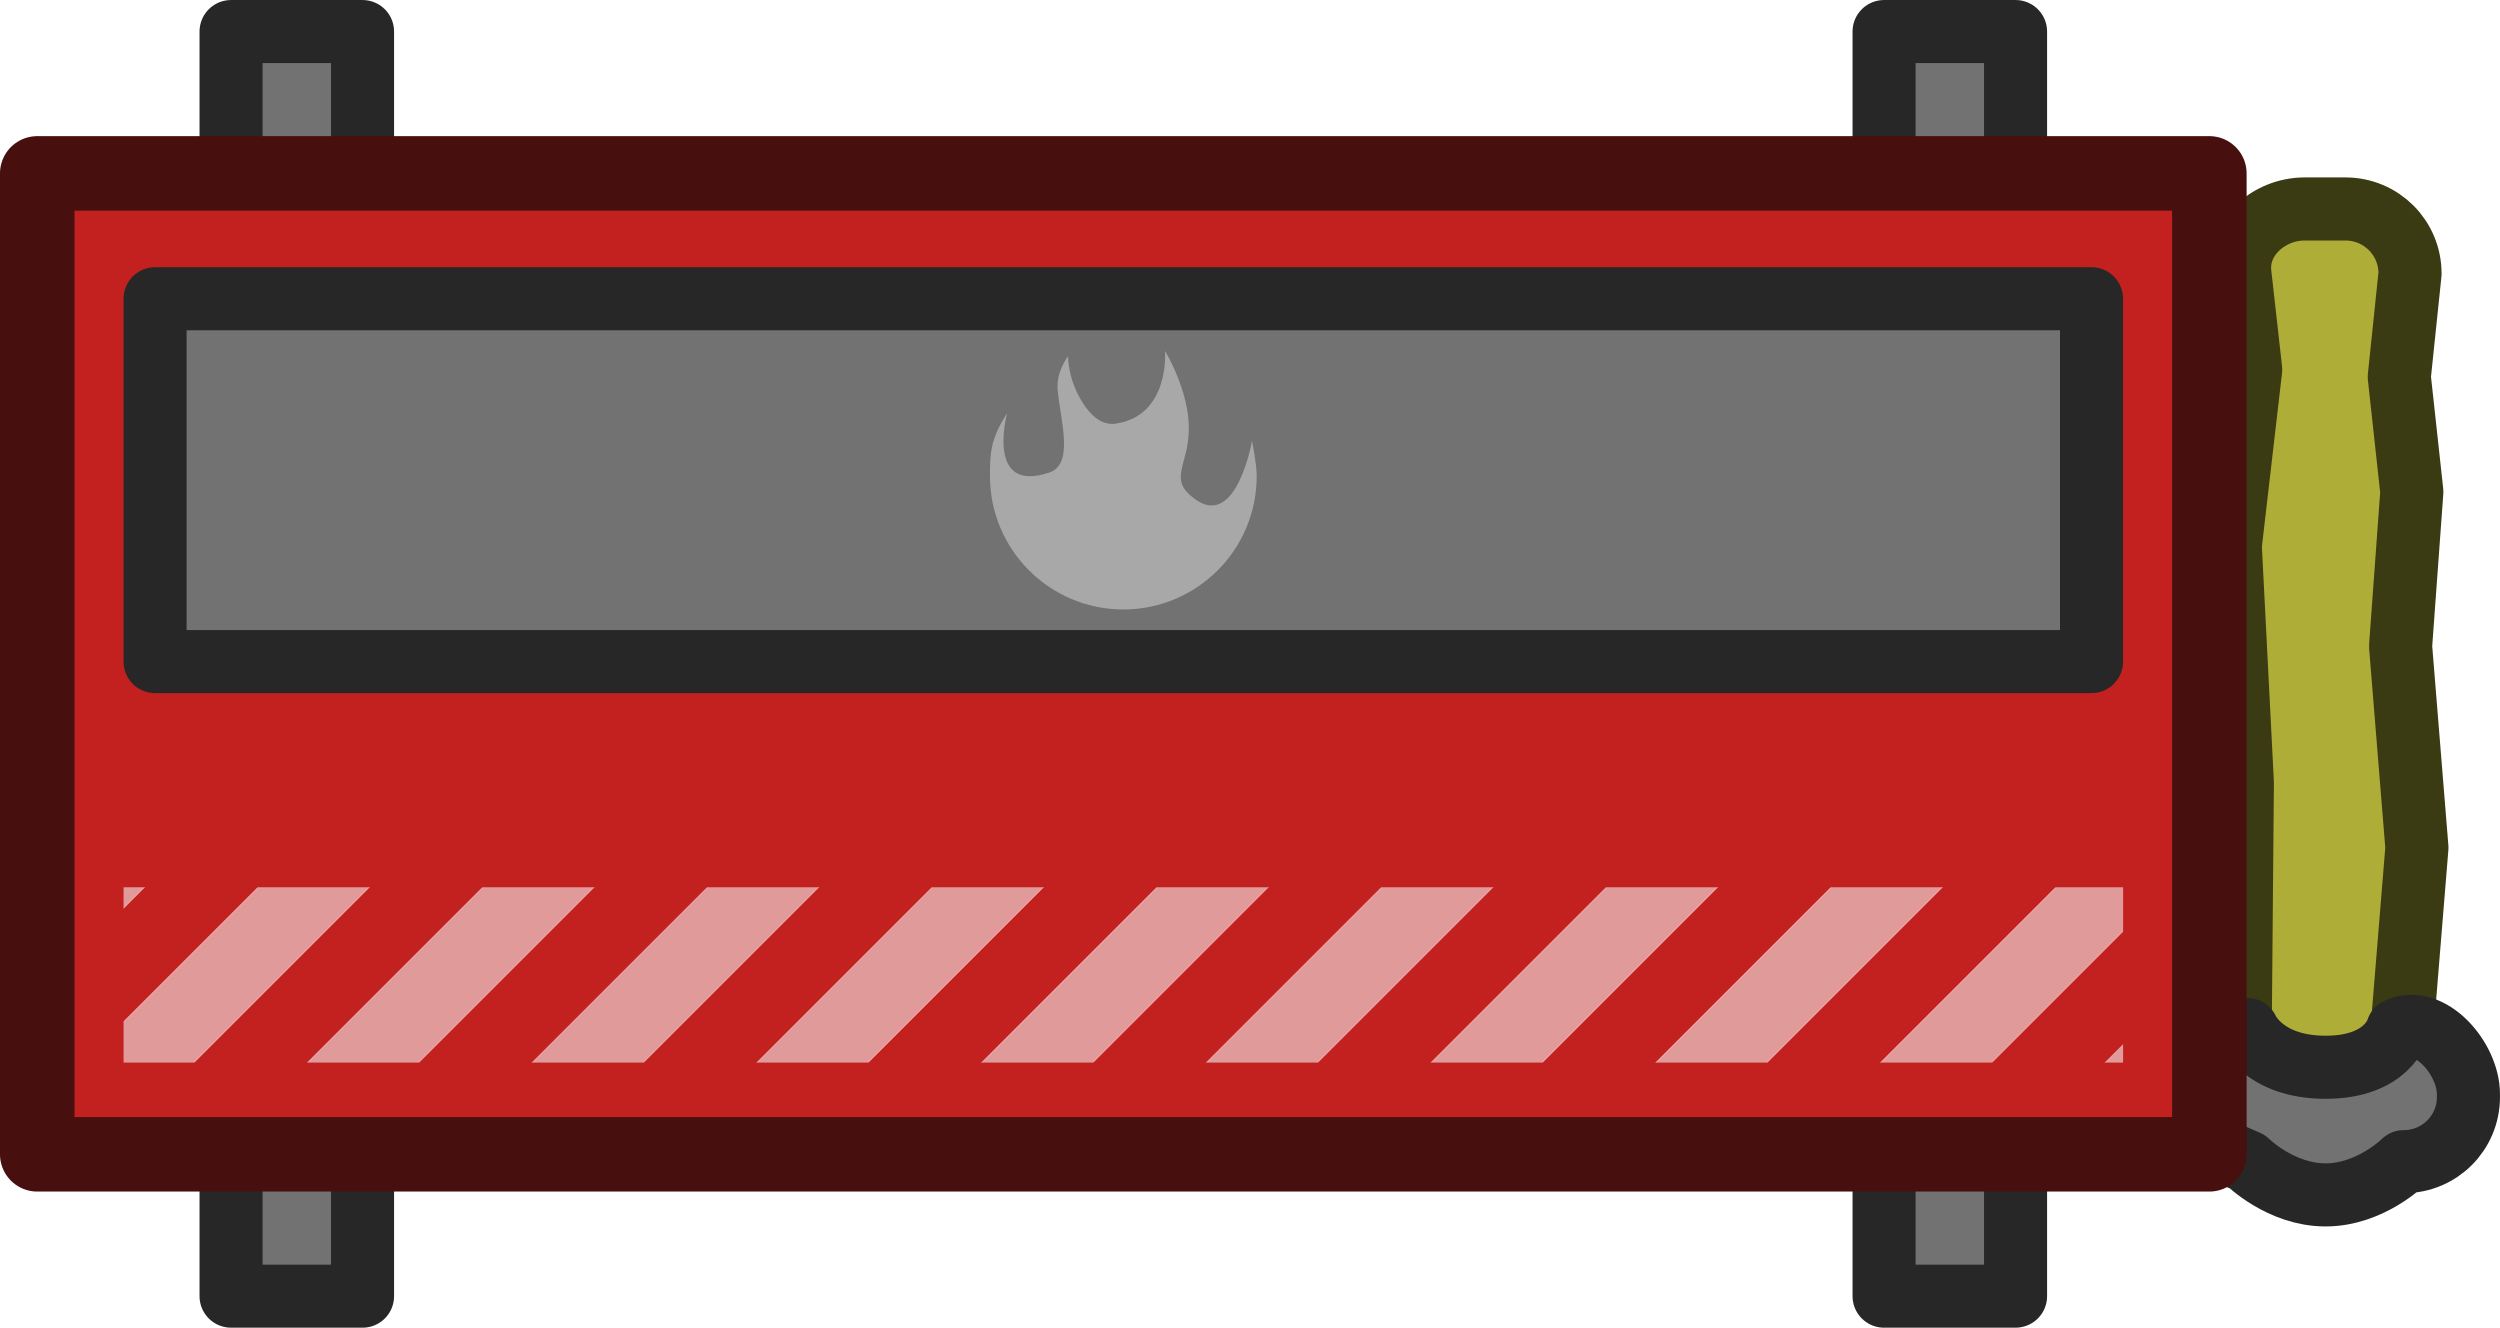
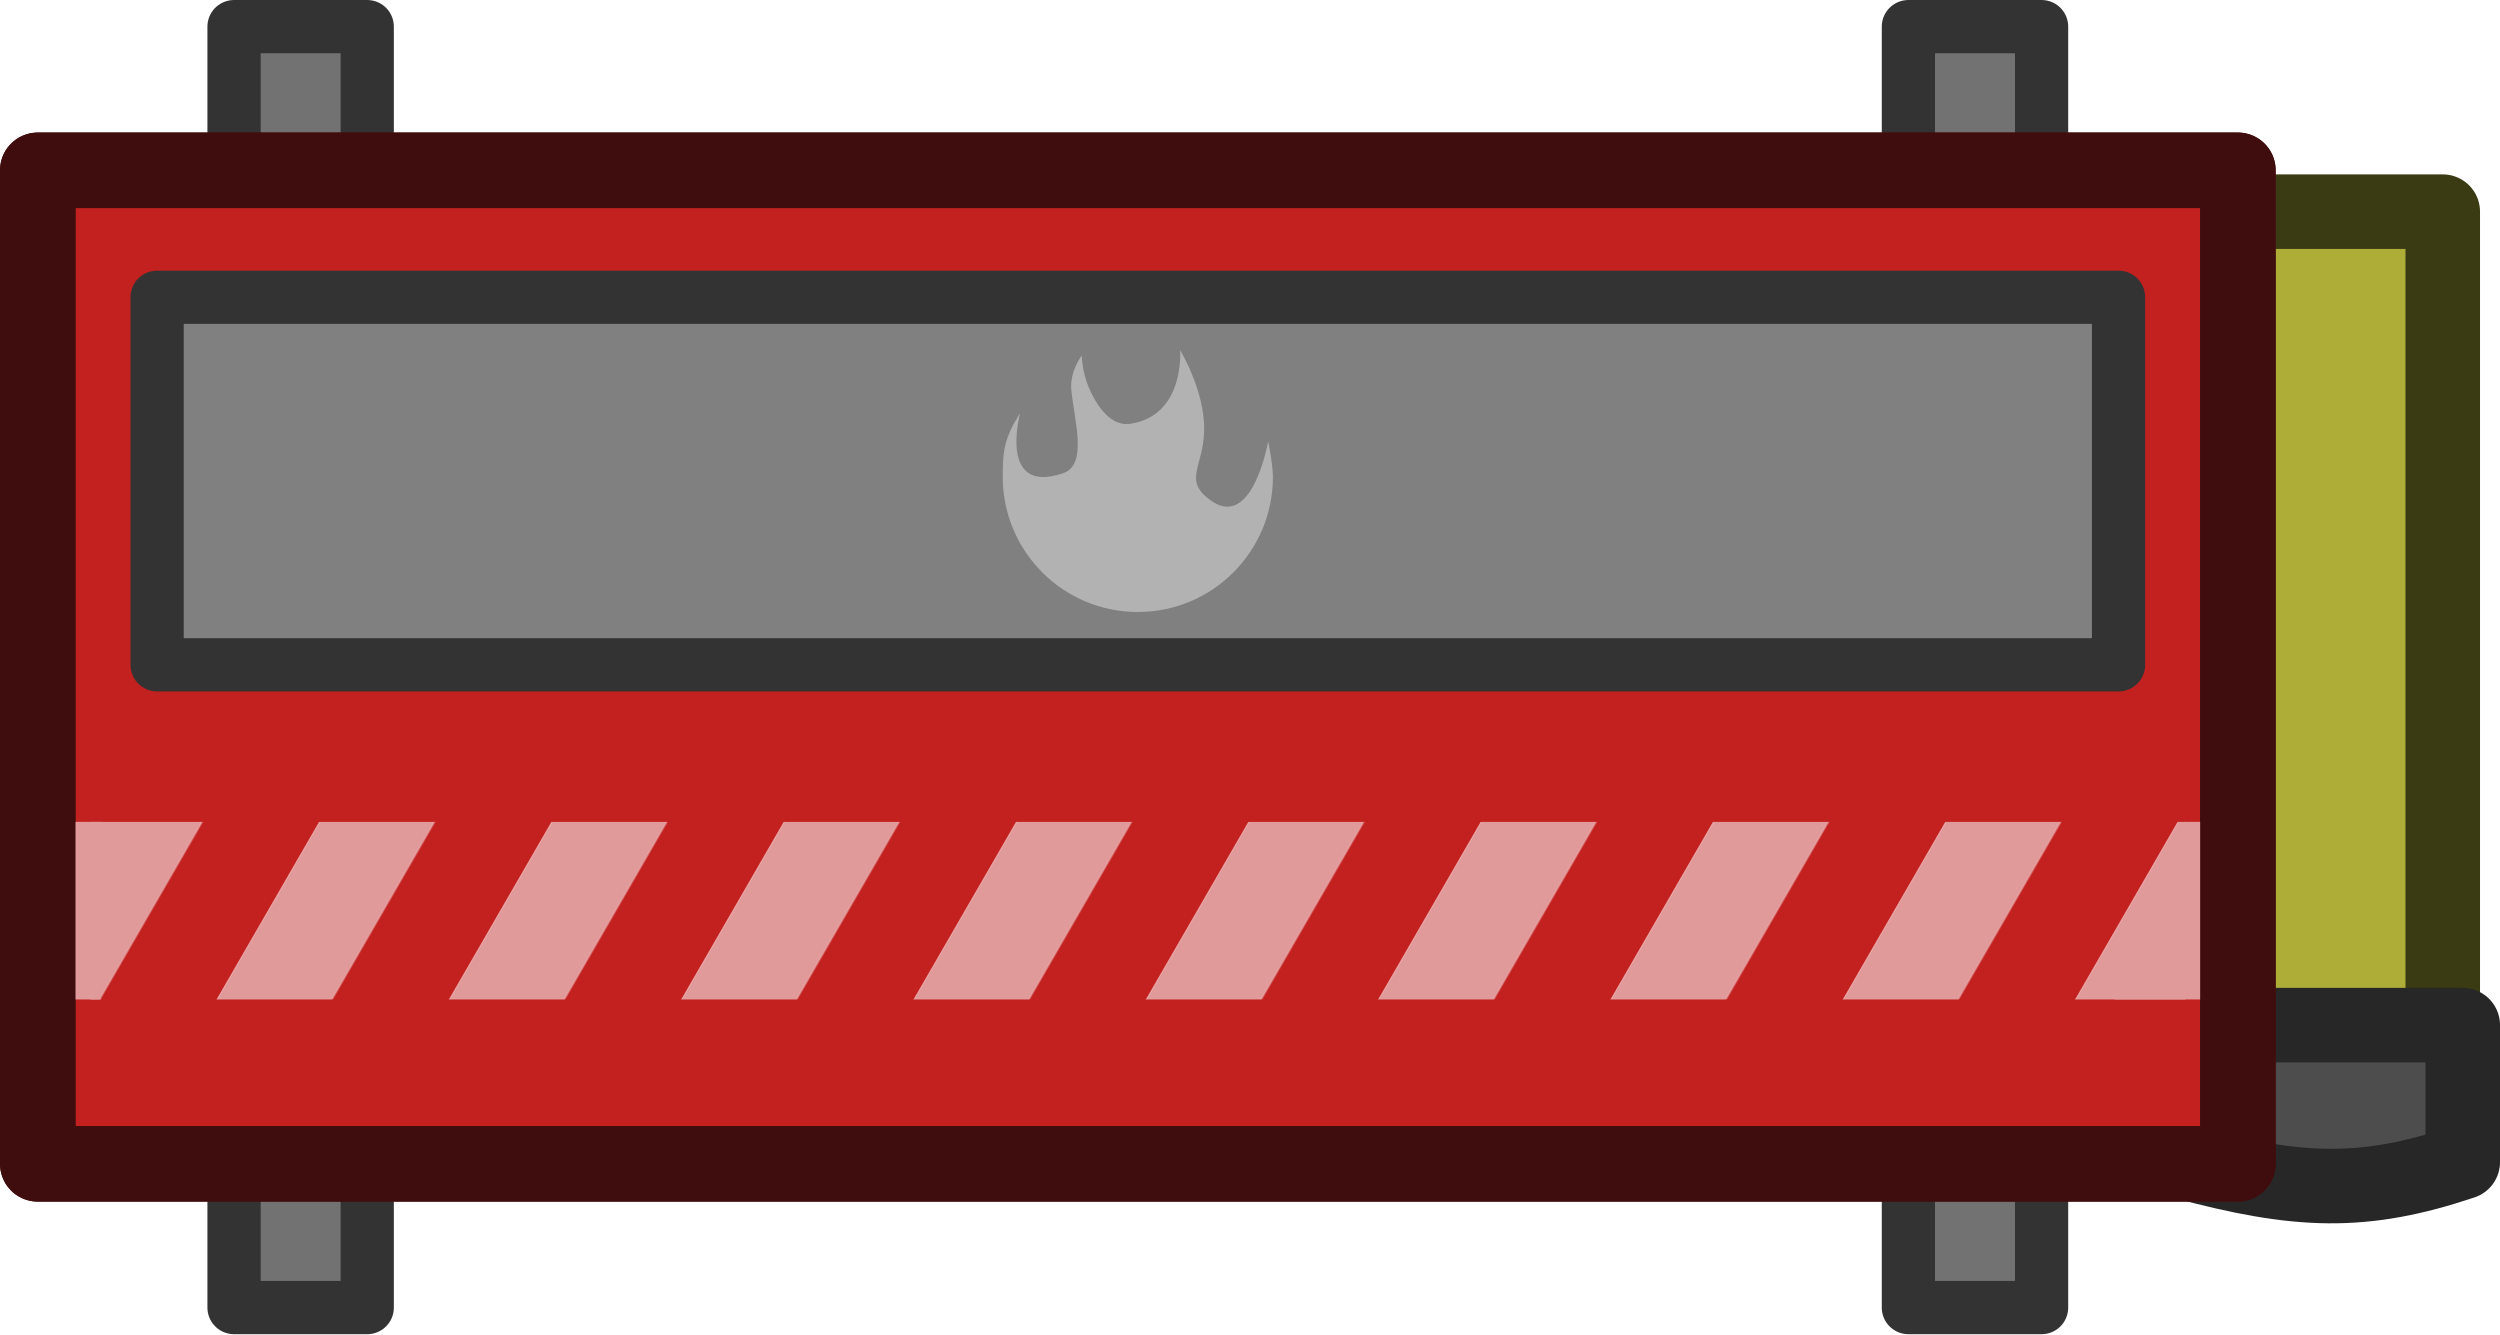
- <svg xmlns="http://www.w3.org/2000/svg" xmlns:xlink="http://www.w3.org/1999/xlink" width="62.932mm" height="33.422mm" viewBox="0 0 62.932 33.422" version="1.1" id="svg1">
+ <svg xmlns="http://www.w3.org/2000/svg" xmlns:xlink="http://www.w3.org/1999/xlink" width="62.13mm" height="33.157mm" viewBox="0 0 62.13 33.157" version="1.1" id="svg1">
  <defs id="defs1">
-     <pattern xlink:href="#Strips1_1" preserveAspectRatio="xMidYMid" id="pattern18" patternTransform="matrix(1.414214,1.414214,-1.414214,1.414214,0,0)" x="0.45" y="0" />
-     <pattern patternUnits="userSpaceOnUse" width="2" height="10" patternTransform="translate(0,0) scale(2,2)" preserveAspectRatio="xMidYMid" id="Strips1_1" style="fill:#e19a9a">
-       <rect style="stroke:none" x="0" y="-0.5" width="1" height="11" id="rect134" />
+     <pattern xlink:href="#Strips1_1-3" preserveAspectRatio="xMidYMid" id="pattern18-9" patternTransform="matrix(2.165064,1.25,-1.25,2.165064,0.4551787,37.23183)" x="1.5" y="0" />
+     <pattern patternUnits="userSpaceOnUse" width="2" height="10" patternTransform="translate(0,0) scale(2,2)" preserveAspectRatio="xMidYMid" id="Strips1_1-3" style="fill:#e19a9a">
+       <rect style="stroke:none" x="0" y="-0.5" width="1" height="11" id="rect134-0" />
    </pattern>
  </defs>
  <g id="layer1" transform="translate(-228.3354,-115.6229)">
-     <g id="g24" transform="translate(-90.347,-103.8361)">
-       <path id="rect20" style="fill:#adad38;stroke:#3a3a13;stroke-width:1.588;stroke-linecap:round;stroke-linejoin:round;stroke-miterlimit:5" d="m 376.693,224.719 h 1.029 c 0.902,0 1.628,0.726 1.628,1.628 l -0.271,2.598 0.316,2.895 -0.283,3.888 0.411,5.069 -0.46,5.636 c -0.073,0.899 -0.438,1.628 -1.34,1.628 h -1.029 c -0.902,0 -1.628,-0.726 -1.628,-1.628 l 0.063,-7.267 -0.305,-5.971 0.514,-4.431 -0.271,-2.417 c -0.101,-0.896 0.726,-1.628 1.628,-1.628 z" />
-       <g id="g19" transform="translate(0.5627217)">
-         <rect style="fill:#727272;fill-opacity:1;stroke:#272727;stroke-width:1.587;stroke-linecap:round;stroke-linejoin:round;stroke-miterlimit:5;stroke-dasharray:none;stroke-opacity:1" id="rect18" width="3.31" height="31.834" x="323.936" y="220.253" />
-         <rect style="fill:#727272;fill-opacity:1;stroke:#272727;stroke-width:1.587;stroke-linecap:round;stroke-linejoin:round;stroke-miterlimit:5;stroke-dasharray:none;stroke-opacity:1" id="rect18-2" width="3.31" height="31.834" x="365.547" y="220.253" />
+     <g id="g24-3" transform="translate(-90.80218,-142.8449)">
+       <rect style="fill:#adad38;fill-opacity:1;fill-rule:evenodd;stroke:#3a3a13;stroke-width:1.852;stroke-linecap:round;stroke-linejoin:round;stroke-dasharray:none;stroke-opacity:1" id="rect4-0" width="8.766" height="23.026" x="371.079" y="263.728" />
+       <path id="rect5-1" style="fill:#4d4d4d;fill-rule:evenodd;stroke:#272727;stroke-width:1.852;stroke-linecap:round;stroke-linejoin:round" d="m 373.408,283.945 h 6.934 v 3.402 c -2.479,0.831 -4.099,0.76 -6.934,0 z" />
+       <g id="g19-9" transform="translate(1.0179,38.87659)">
+         <rect style="fill:#727272;fill-opacity:1;stroke:#333333;stroke-width:1.323;stroke-linecap:round;stroke-linejoin:round;stroke-miterlimit:5;stroke-dasharray:none;stroke-opacity:1" id="rect18-8" width="3.31" height="31.834" x="323.936" y="220.253" />
+         <rect style="fill:#727272;fill-opacity:1;stroke:#333333;stroke-width:1.323;stroke-linecap:round;stroke-linejoin:round;stroke-miterlimit:5;stroke-dasharray:none;stroke-opacity:1" id="rect18-2-6" width="3.31" height="31.834" x="365.547" y="220.253" />
      </g>
-       <path id="rect21" style="fill:#727272;stroke:#272727;stroke-width:1.588;stroke-linecap:round;stroke-linejoin:round;stroke-miterlimit:5" d="m 375.254,245.375 c 0,0 0.404,0.95 1.969,0.95 1.565,0 1.811,-0.95 1.811,-0.95 0.812,-0.392 1.786,0.726 1.786,1.628 v 0.07 c 0,0.902 -0.726,1.628 -1.628,1.628 0,0 -0.84,0.837 -1.969,0.837 -1.129,0 -1.969,-0.837 -1.969,-0.837 -0.83,-0.353 -1.628,-0.726 -1.628,-1.628 v -0.07 c 0,-0.902 0.726,-1.628 1.628,-1.628 z" />
-       <rect style="fill:#c32020;fill-opacity:1;stroke:#480f0f;stroke-width:1.876;stroke-linecap:round;stroke-linejoin:round;stroke-miterlimit:5;stroke-dasharray:none;stroke-opacity:1" id="rect1" width="54.678" height="24.692" x="319.62" y="223.824" />
-       <g id="g18" style="display:inline">
-         <rect style="fill:#727272;fill-opacity:1;stroke:#272727;stroke-width:1.587;stroke-linecap:round;stroke-linejoin:round;stroke-miterlimit:5;stroke-dasharray:none;stroke-opacity:1" id="rect2" width="48.746" height="9.134" x="322.586" y="226.979" />
-         <rect style="fill:url(#pattern18);fill-opacity:1;stroke:none;stroke-width:1.587;stroke-linecap:round;stroke-linejoin:round;stroke-miterlimit:5;stroke-dasharray:none;stroke-opacity:1" id="rect3" width="50.334" height="4.413" x="321.793" y="241.794" />
+       <rect style="fill:#c32020;fill-opacity:1;stroke:#480f0f;stroke-width:1.876;stroke-linecap:round;stroke-linejoin:round;stroke-miterlimit:5;stroke-dasharray:none;stroke-opacity:1" id="rect1-9" width="54.678" height="24.692" x="320.076" y="262.7" />
+       <g id="g18-0" style="display:inline" transform="translate(0,-0.1322918)">
+         <rect style="fill:#808080;fill-opacity:1;stroke:#333333;stroke-width:1.323;stroke-linecap:round;stroke-linejoin:round;stroke-miterlimit:5;stroke-dasharray:none;stroke-opacity:1" id="rect2-1" width="48.746" height="9.134" x="323.042" y="265.988" />
+         <rect style="fill:url(#pattern18-9);fill-opacity:1;stroke:none;stroke-width:1.587;stroke-linecap:round;stroke-linejoin:round;stroke-miterlimit:5;stroke-dasharray:none;stroke-opacity:1" id="rect3-6" width="52.067" height="4.413" x="321.381" y="279.026" />
+         <path id="rect6-4" style="display:inline;opacity:1;fill:#e19a9a;fill-rule:evenodd;stroke-width:1.852;stroke-linecap:round;stroke-linejoin:round" d="m 373.407,279.025 h 1.356 l -0.046,4.413 h -3.031 z" />
+         <path id="rect6-1-4" style="display:inline;fill:#e19a9a;fill-rule:evenodd;stroke-width:1.852;stroke-linecap:round;stroke-linejoin:round" d="m 320.33,279.025 h 1.356 l -0.046,4.413 h -1.309 z" />
      </g>
-       <g data-paper-data="{&quot;isPaintingLayer&quot;:true}" fill-rule="nonzero" stroke-linecap="butt" stroke-linejoin="miter" stroke-miterlimit="10" stroke-dasharray="none" stroke-dashoffset="0" style="mix-blend-mode:normal" id="g6" transform="matrix(0.3021049,0,0,0.3021049,232.2072,170.6792)">
-         <path d="m 368.731,201.138 c 0,-0.774 -0.011,-1.844 0.262,-2.814 0.363,-1.291 1.161,-2.404 1.161,-2.404 0,0 -1.824,6.72 3.52,4.922 2.06,-0.693 0.968,-4.204 0.7,-6.837 -0.158,-1.552 0.86,-2.857 0.86,-2.857 0,0 0.011,1.289 0.559,2.593 0.433,1.032 1.597,3.301 3.426,3.026 4.534,-0.683 4.1,-6.062 4.1,-6.062 0,0 2.03,3.324 1.98,6.561 -0.048,3.092 -1.77,4.108 0.502,5.78 3.484,2.565 4.763,-4.844 4.763,-4.844 0,0 0.392,1.919 0.392,2.935 0,6.137 -4.975,11.112 -11.112,11.112 -6.137,0 -11.112,-4.975 -11.112,-11.112 z" fill="#f17a23" stroke="#bd5f1c" stroke-width="1.167" id="path2" style="fill:#a8a8a8;fill-opacity:1;stroke:none" />
+       <rect style="fill:none;fill-opacity:1;stroke:#3f0d0d;stroke-width:1.876;stroke-linecap:round;stroke-linejoin:round;stroke-miterlimit:5;stroke-dasharray:none;stroke-opacity:1" id="rect1-8-1" width="54.678" height="24.692" x="320.076" y="262.7" />
+       <g data-paper-data="{&quot;isPaintingLayer&quot;:true}" fill-rule="nonzero" stroke-linecap="butt" stroke-linejoin="miter" stroke-miterlimit="10" stroke-dasharray="none" stroke-dashoffset="0" style="mix-blend-mode:normal" id="g6-4" transform="matrix(0.3021049,0,0,0.3021049,232.6624,209.5558)">
+         <path d="m 368.731,201.138 c 0,-0.774 -0.011,-1.844 0.262,-2.814 0.363,-1.291 1.161,-2.404 1.161,-2.404 0,0 -1.824,6.72 3.52,4.922 2.06,-0.693 0.968,-4.204 0.7,-6.837 -0.158,-1.552 0.86,-2.857 0.86,-2.857 0,0 0.011,1.289 0.559,2.593 0.433,1.032 1.597,3.301 3.426,3.026 4.534,-0.683 4.1,-6.062 4.1,-6.062 0,0 2.03,3.324 1.98,6.561 -0.048,3.092 -1.77,4.108 0.502,5.78 3.484,2.565 4.763,-4.844 4.763,-4.844 0,0 0.392,1.919 0.392,2.935 0,6.137 -4.975,11.112 -11.112,11.112 -6.137,0 -11.112,-4.975 -11.112,-11.112 z" fill="#f17a23" stroke="#bd5f1c" stroke-width="1.167" id="path2-0" style="fill:#b2b2b2;fill-opacity:1;stroke:none" />
      </g>
    </g>
  </g>
</svg>
